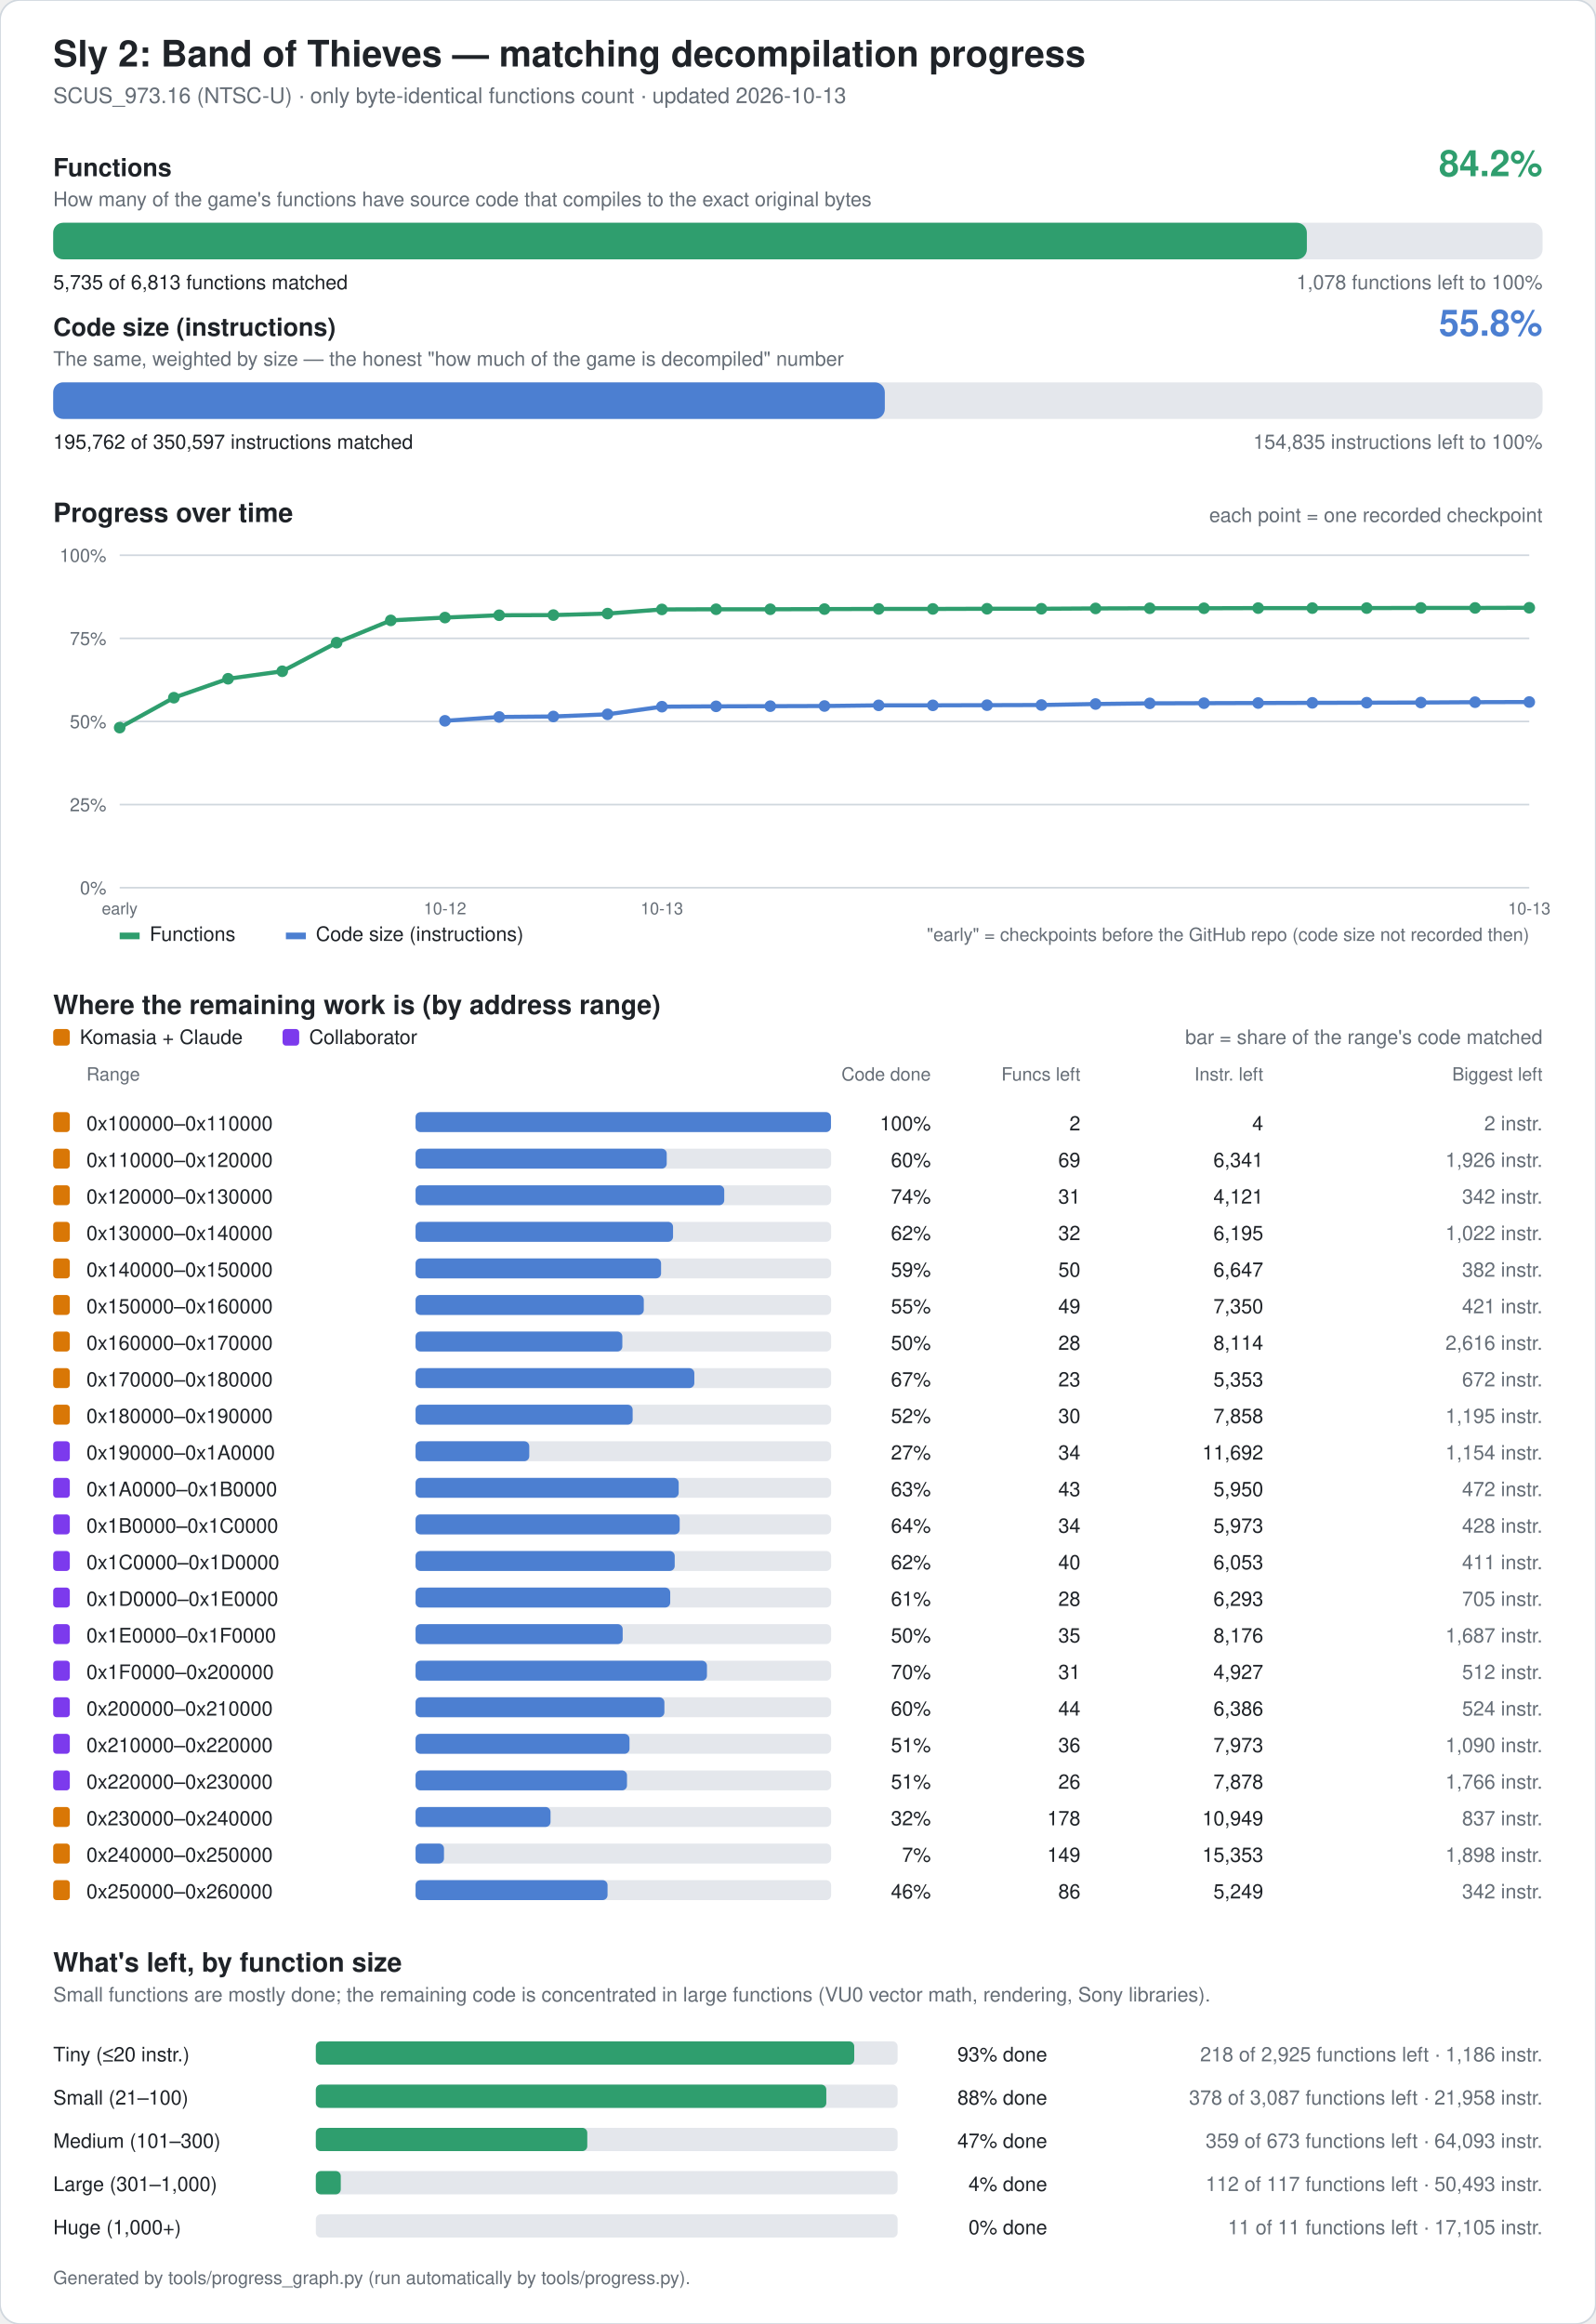
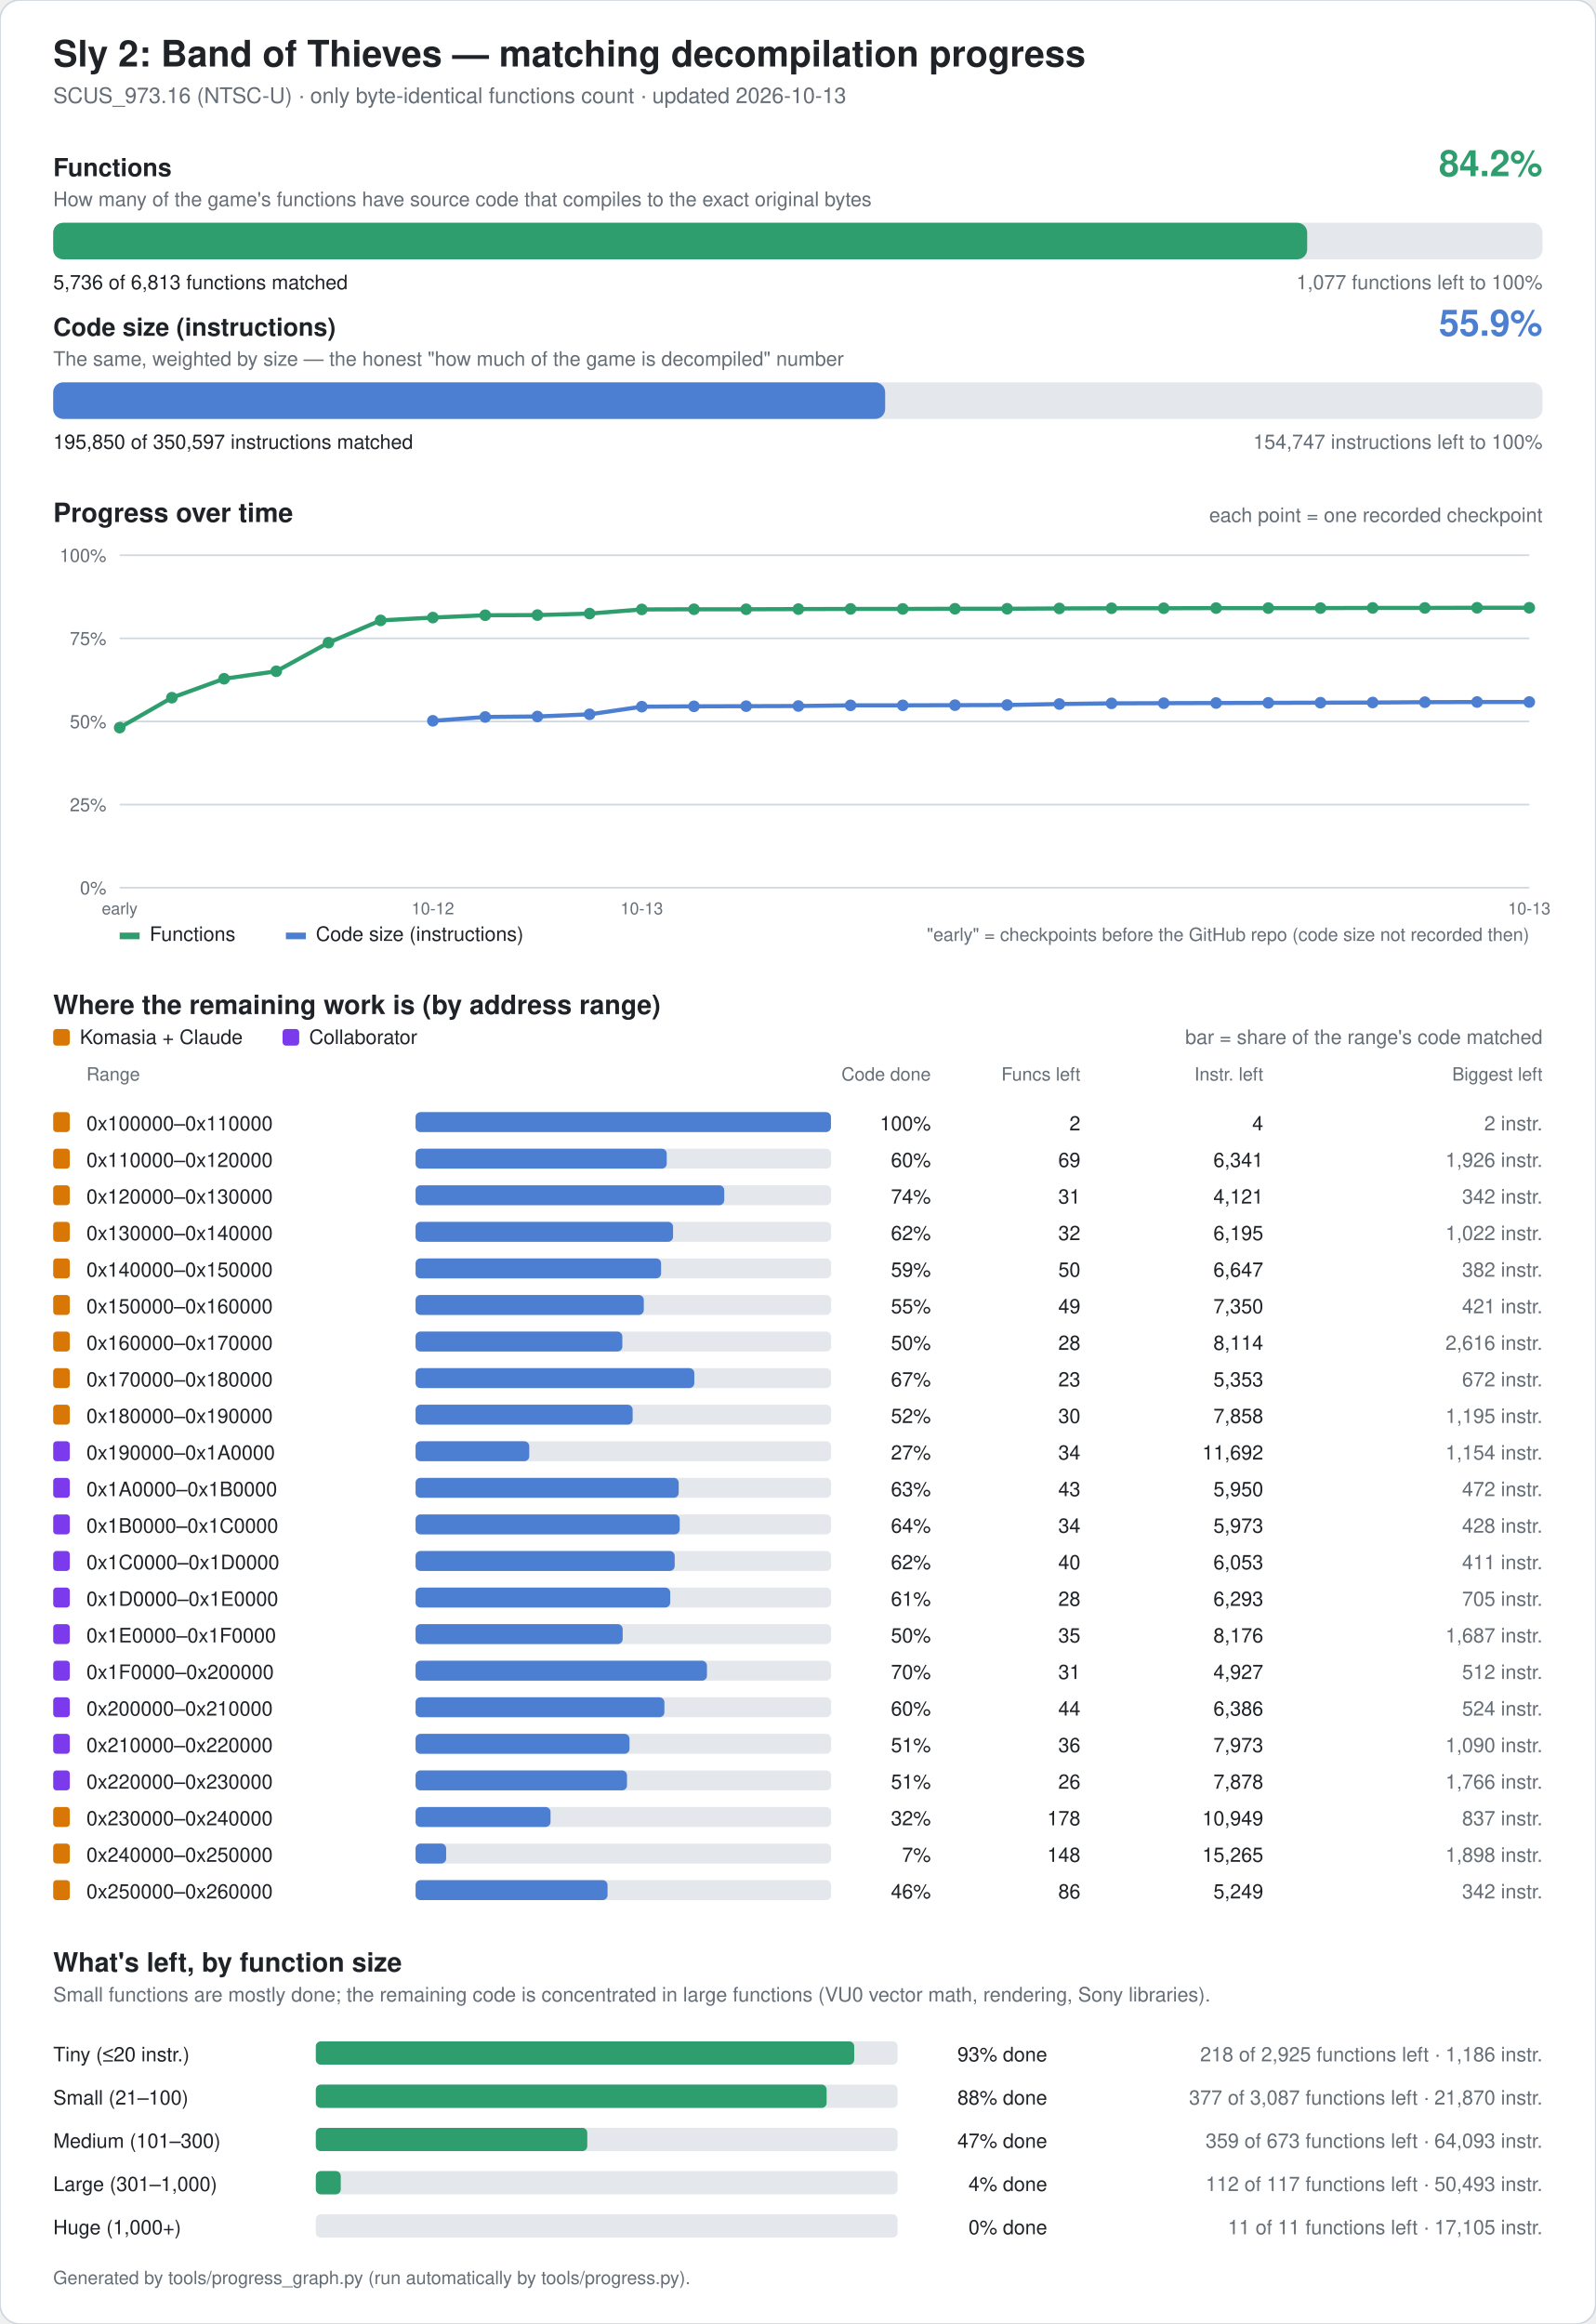
<svg xmlns="http://www.w3.org/2000/svg" width="960" height="1398" viewBox="0 0 960 1398" font-family="-apple-system,BlinkMacSystemFont,Segoe UI,Helvetica,Arial,sans-serif">
  <rect width="960" height="1398" rx="12" fill="#ffffff" stroke="#d0d7de" />
  <text x="32.0" y="40.0" font-size="22" fill="#1f2328" text-anchor="start" font-weight="bold">Sly 2: Band of Thieves — matching decompilation progress</text>
  <text x="32.0" y="62.0" font-size="13" fill="#656d76" text-anchor="start" font-weight="normal">SCUS_973.16 (NTSC-U) · only byte-identical functions count · updated 2026-10-13</text>
  <text x="32.0" y="106.0" font-size="15" fill="#1f2328" text-anchor="start" font-weight="bold">Functions</text>
  <text x="928.0" y="106.0" font-size="22" fill="#2f9e6e" text-anchor="end" font-weight="bold">84.2%</text>
  <text x="32.0" y="124.0" font-size="12" fill="#656d76" text-anchor="start" font-weight="normal">How many of the game's functions have source code that compiles to the exact original bytes</text>
  <rect x="32" y="134" width="896" height="22" rx="6" fill="#e4e7ec" />
-   <rect x="32" y="134" width="754.2" height="22" rx="6" fill="#2f9e6e" />
-   <text x="32.0" y="174.0" font-size="12" fill="#1f2328" text-anchor="start" font-weight="normal">5,735 of 6,813 functions matched</text>
-   <text x="928.0" y="174.0" font-size="12" fill="#656d76" text-anchor="end" font-weight="normal">1,078 functions left to 100%</text>
+   <rect x="32" y="134" width="754.4" height="22" rx="6" fill="#2f9e6e" />
+   <text x="32.0" y="174.0" font-size="12" fill="#1f2328" text-anchor="start" font-weight="normal">5,736 of 6,813 functions matched</text>
+   <text x="928.0" y="174.0" font-size="12" fill="#656d76" text-anchor="end" font-weight="normal">1,077 functions left to 100%</text>
  <text x="32.0" y="202.0" font-size="15" fill="#1f2328" text-anchor="start" font-weight="bold">Code size (instructions)</text>
-   <text x="928.0" y="202.0" font-size="22" fill="#4c7fd1" text-anchor="end" font-weight="bold">55.8%</text>
+   <text x="928.0" y="202.0" font-size="22" fill="#4c7fd1" text-anchor="end" font-weight="bold">55.9%</text>
  <text x="32.0" y="220.0" font-size="12" fill="#656d76" text-anchor="start" font-weight="normal">The same, weighted by size — the honest "how much of the game is decompiled" number</text>
  <rect x="32" y="230" width="896" height="22" rx="6" fill="#e4e7ec" />
-   <rect x="32" y="230" width="500.3" height="22" rx="6" fill="#4c7fd1" />
-   <text x="32.0" y="270.0" font-size="12" fill="#1f2328" text-anchor="start" font-weight="normal">195,762 of 350,597 instructions matched</text>
-   <text x="928.0" y="270.0" font-size="12" fill="#656d76" text-anchor="end" font-weight="normal">154,835 instructions left to 100%</text>
+   <rect x="32" y="230" width="500.5" height="22" rx="6" fill="#4c7fd1" />
+   <text x="32.0" y="270.0" font-size="12" fill="#1f2328" text-anchor="start" font-weight="normal">195,850 of 350,597 instructions matched</text>
+   <text x="928.0" y="270.0" font-size="12" fill="#656d76" text-anchor="end" font-weight="normal">154,747 instructions left to 100%</text>
  <text x="32.0" y="314.0" font-size="16" fill="#1f2328" text-anchor="start" font-weight="bold">Progress over time</text>
  <text x="928.0" y="314.0" font-size="12" fill="#656d76" text-anchor="end" font-weight="normal">each point = one recorded checkpoint</text>
  <line x1="72" y1="534.0" x2="920" y2="534.0" stroke="#d0d7de" stroke-width="1" />
  <text x="64.0" y="538.0" font-size="11" fill="#656d76" text-anchor="end" font-weight="normal">0%</text>
  <line x1="72" y1="484.0" x2="920" y2="484.0" stroke="#d0d7de" stroke-width="1" />
  <text x="64.0" y="488.0" font-size="11" fill="#656d76" text-anchor="end" font-weight="normal">25%</text>
  <line x1="72" y1="434.0" x2="920" y2="434.0" stroke="#d0d7de" stroke-width="1" />
  <text x="64.0" y="438.0" font-size="11" fill="#656d76" text-anchor="end" font-weight="normal">50%</text>
  <line x1="72" y1="384.0" x2="920" y2="384.0" stroke="#d0d7de" stroke-width="1" />
  <text x="64.0" y="388.0" font-size="11" fill="#656d76" text-anchor="end" font-weight="normal">75%</text>
  <line x1="72" y1="334.0" x2="920" y2="334.0" stroke="#d0d7de" stroke-width="1" />
  <text x="64.0" y="338.0" font-size="11" fill="#656d76" text-anchor="end" font-weight="normal">100%</text>
-   <polyline fill="none" stroke="#2f9e6e" stroke-width="2.5" stroke-linejoin="round" points="72.0,437.7 104.6,419.7 137.2,408.3 169.8,403.8 202.5,386.6 235.1,373.2 267.7,371.5 300.3,370.1 332.9,370.0 365.5,369.1 398.2,366.6 430.8,366.5 463.4,366.5 496.0,366.4 528.6,366.3 561.2,366.3 593.8,366.2 626.5,366.2 659.1,366.0 691.7,365.9 724.3,365.9 756.9,365.8 789.5,365.8 822.2,365.8 854.8,365.7 887.4,365.7 920.0,365.6" />
+   <polyline fill="none" stroke="#2f9e6e" stroke-width="2.5" stroke-linejoin="round" points="72.0,437.7 103.4,419.7 134.8,408.3 166.2,403.8 197.6,386.6 229.0,373.2 260.4,371.5 291.9,370.1 323.3,370.0 354.7,369.1 386.1,366.6 417.5,366.5 448.9,366.5 480.3,366.4 511.7,366.3 543.1,366.3 574.5,366.2 605.9,366.2 637.3,366.0 668.7,365.9 700.1,365.9 731.6,365.8 763.0,365.8 794.4,365.8 825.8,365.7 857.2,365.7 888.6,365.6 920.0,365.6" />
  <circle cx="72.0" cy="437.7" r="3.5" fill="#2f9e6e" />
-   <circle cx="104.6" cy="419.7" r="3.5" fill="#2f9e6e" />
-   <circle cx="137.2" cy="408.3" r="3.5" fill="#2f9e6e" />
-   <circle cx="169.8" cy="403.8" r="3.5" fill="#2f9e6e" />
-   <circle cx="202.5" cy="386.6" r="3.5" fill="#2f9e6e" />
-   <circle cx="235.1" cy="373.2" r="3.5" fill="#2f9e6e" />
-   <circle cx="267.7" cy="371.5" r="3.5" fill="#2f9e6e" />
-   <circle cx="300.3" cy="370.1" r="3.5" fill="#2f9e6e" />
-   <circle cx="332.9" cy="370.0" r="3.5" fill="#2f9e6e" />
-   <circle cx="365.5" cy="369.1" r="3.5" fill="#2f9e6e" />
-   <circle cx="398.2" cy="366.6" r="3.5" fill="#2f9e6e" />
-   <circle cx="430.8" cy="366.5" r="3.5" fill="#2f9e6e" />
-   <circle cx="463.4" cy="366.5" r="3.5" fill="#2f9e6e" />
-   <circle cx="496.0" cy="366.4" r="3.5" fill="#2f9e6e" />
-   <circle cx="528.6" cy="366.3" r="3.5" fill="#2f9e6e" />
-   <circle cx="561.2" cy="366.3" r="3.5" fill="#2f9e6e" />
-   <circle cx="593.8" cy="366.2" r="3.5" fill="#2f9e6e" />
-   <circle cx="626.5" cy="366.2" r="3.5" fill="#2f9e6e" />
-   <circle cx="659.1" cy="366.0" r="3.5" fill="#2f9e6e" />
-   <circle cx="691.7" cy="365.9" r="3.5" fill="#2f9e6e" />
-   <circle cx="724.3" cy="365.9" r="3.5" fill="#2f9e6e" />
-   <circle cx="756.9" cy="365.8" r="3.5" fill="#2f9e6e" />
-   <circle cx="789.5" cy="365.8" r="3.5" fill="#2f9e6e" />
-   <circle cx="822.2" cy="365.8" r="3.5" fill="#2f9e6e" />
-   <circle cx="854.8" cy="365.7" r="3.5" fill="#2f9e6e" />
-   <circle cx="887.4" cy="365.7" r="3.5" fill="#2f9e6e" />
+   <circle cx="103.4" cy="419.7" r="3.5" fill="#2f9e6e" />
+   <circle cx="134.8" cy="408.3" r="3.5" fill="#2f9e6e" />
+   <circle cx="166.2" cy="403.8" r="3.5" fill="#2f9e6e" />
+   <circle cx="197.6" cy="386.6" r="3.5" fill="#2f9e6e" />
+   <circle cx="229.0" cy="373.2" r="3.5" fill="#2f9e6e" />
+   <circle cx="260.4" cy="371.5" r="3.5" fill="#2f9e6e" />
+   <circle cx="291.9" cy="370.1" r="3.5" fill="#2f9e6e" />
+   <circle cx="323.3" cy="370.0" r="3.5" fill="#2f9e6e" />
+   <circle cx="354.7" cy="369.1" r="3.5" fill="#2f9e6e" />
+   <circle cx="386.1" cy="366.6" r="3.5" fill="#2f9e6e" />
+   <circle cx="417.5" cy="366.5" r="3.5" fill="#2f9e6e" />
+   <circle cx="448.9" cy="366.5" r="3.5" fill="#2f9e6e" />
+   <circle cx="480.3" cy="366.4" r="3.5" fill="#2f9e6e" />
+   <circle cx="511.7" cy="366.3" r="3.5" fill="#2f9e6e" />
+   <circle cx="543.1" cy="366.3" r="3.5" fill="#2f9e6e" />
+   <circle cx="574.5" cy="366.2" r="3.5" fill="#2f9e6e" />
+   <circle cx="605.9" cy="366.2" r="3.5" fill="#2f9e6e" />
+   <circle cx="637.3" cy="366.0" r="3.5" fill="#2f9e6e" />
+   <circle cx="668.7" cy="365.9" r="3.5" fill="#2f9e6e" />
+   <circle cx="700.1" cy="365.9" r="3.5" fill="#2f9e6e" />
+   <circle cx="731.6" cy="365.8" r="3.5" fill="#2f9e6e" />
+   <circle cx="763.0" cy="365.8" r="3.5" fill="#2f9e6e" />
+   <circle cx="794.4" cy="365.8" r="3.5" fill="#2f9e6e" />
+   <circle cx="825.8" cy="365.7" r="3.5" fill="#2f9e6e" />
+   <circle cx="857.2" cy="365.7" r="3.5" fill="#2f9e6e" />
+   <circle cx="888.6" cy="365.6" r="3.5" fill="#2f9e6e" />
  <circle cx="920.0" cy="365.6" r="3.5" fill="#2f9e6e" />
-   <polyline fill="none" stroke="#4c7fd1" stroke-width="2.5" stroke-linejoin="round" points="267.7,433.6 300.3,431.3 332.9,431.0 365.5,429.7 398.2,425.1 430.8,424.9 463.4,424.8 496.0,424.7 528.6,424.3 561.2,424.3 593.8,424.2 626.5,424.1 659.1,423.5 691.7,423.1 724.3,423.0 756.9,422.9 789.5,422.8 822.2,422.7 854.8,422.6 887.4,422.4 920.0,422.3" />
-   <circle cx="267.7" cy="433.6" r="3.5" fill="#4c7fd1" />
-   <circle cx="300.3" cy="431.3" r="3.5" fill="#4c7fd1" />
-   <circle cx="332.9" cy="431.0" r="3.5" fill="#4c7fd1" />
-   <circle cx="365.5" cy="429.7" r="3.5" fill="#4c7fd1" />
-   <circle cx="398.2" cy="425.1" r="3.5" fill="#4c7fd1" />
-   <circle cx="430.8" cy="424.9" r="3.5" fill="#4c7fd1" />
-   <circle cx="463.4" cy="424.8" r="3.5" fill="#4c7fd1" />
-   <circle cx="496.0" cy="424.7" r="3.5" fill="#4c7fd1" />
-   <circle cx="528.6" cy="424.3" r="3.5" fill="#4c7fd1" />
-   <circle cx="561.2" cy="424.3" r="3.5" fill="#4c7fd1" />
-   <circle cx="593.8" cy="424.2" r="3.5" fill="#4c7fd1" />
-   <circle cx="626.5" cy="424.1" r="3.5" fill="#4c7fd1" />
-   <circle cx="659.1" cy="423.5" r="3.5" fill="#4c7fd1" />
-   <circle cx="691.7" cy="423.1" r="3.5" fill="#4c7fd1" />
-   <circle cx="724.3" cy="423.0" r="3.5" fill="#4c7fd1" />
-   <circle cx="756.9" cy="422.9" r="3.5" fill="#4c7fd1" />
-   <circle cx="789.5" cy="422.8" r="3.5" fill="#4c7fd1" />
-   <circle cx="822.2" cy="422.7" r="3.5" fill="#4c7fd1" />
-   <circle cx="854.8" cy="422.6" r="3.5" fill="#4c7fd1" />
-   <circle cx="887.4" cy="422.4" r="3.5" fill="#4c7fd1" />
+   <polyline fill="none" stroke="#4c7fd1" stroke-width="2.5" stroke-linejoin="round" points="260.4,433.6 291.9,431.3 323.3,431.0 354.7,429.7 386.1,425.1 417.5,424.9 448.9,424.8 480.3,424.7 511.7,424.3 543.1,424.3 574.5,424.2 605.9,424.1 637.3,423.5 668.7,423.1 700.1,423.0 731.6,422.9 763.0,422.8 794.4,422.7 825.8,422.6 857.2,422.4 888.6,422.3 920.0,422.3" />
+   <circle cx="260.4" cy="433.6" r="3.5" fill="#4c7fd1" />
+   <circle cx="291.9" cy="431.3" r="3.5" fill="#4c7fd1" />
+   <circle cx="323.3" cy="431.0" r="3.5" fill="#4c7fd1" />
+   <circle cx="354.7" cy="429.7" r="3.5" fill="#4c7fd1" />
+   <circle cx="386.1" cy="425.1" r="3.5" fill="#4c7fd1" />
+   <circle cx="417.5" cy="424.9" r="3.5" fill="#4c7fd1" />
+   <circle cx="448.9" cy="424.8" r="3.5" fill="#4c7fd1" />
+   <circle cx="480.3" cy="424.7" r="3.5" fill="#4c7fd1" />
+   <circle cx="511.7" cy="424.3" r="3.5" fill="#4c7fd1" />
+   <circle cx="543.1" cy="424.3" r="3.5" fill="#4c7fd1" />
+   <circle cx="574.5" cy="424.2" r="3.5" fill="#4c7fd1" />
+   <circle cx="605.9" cy="424.1" r="3.5" fill="#4c7fd1" />
+   <circle cx="637.3" cy="423.5" r="3.5" fill="#4c7fd1" />
+   <circle cx="668.7" cy="423.1" r="3.5" fill="#4c7fd1" />
+   <circle cx="700.1" cy="423.0" r="3.5" fill="#4c7fd1" />
+   <circle cx="731.6" cy="422.9" r="3.5" fill="#4c7fd1" />
+   <circle cx="763.0" cy="422.8" r="3.5" fill="#4c7fd1" />
+   <circle cx="794.4" cy="422.7" r="3.5" fill="#4c7fd1" />
+   <circle cx="825.8" cy="422.6" r="3.5" fill="#4c7fd1" />
+   <circle cx="857.2" cy="422.4" r="3.5" fill="#4c7fd1" />
+   <circle cx="888.6" cy="422.3" r="3.5" fill="#4c7fd1" />
  <circle cx="920.0" cy="422.3" r="3.5" fill="#4c7fd1" />
  <text x="72.0" y="550.0" font-size="10" fill="#656d76" text-anchor="middle" font-weight="normal">early</text>
-   <text x="267.7" y="550.0" font-size="10" fill="#656d76" text-anchor="middle" font-weight="normal">10-12</text>
-   <text x="398.2" y="550.0" font-size="10" fill="#656d76" text-anchor="middle" font-weight="normal">10-13</text>
+   <text x="260.4" y="550.0" font-size="10" fill="#656d76" text-anchor="middle" font-weight="normal">10-12</text>
+   <text x="386.1" y="550.0" font-size="10" fill="#656d76" text-anchor="middle" font-weight="normal">10-13</text>
  <text x="920.0" y="550.0" font-size="10" fill="#656d76" text-anchor="middle" font-weight="normal">10-13</text>
  <rect x="72" y="561" width="12" height="4" fill="#2f9e6e" />
  <text x="90.0" y="566.0" font-size="12" fill="#1f2328" text-anchor="start" font-weight="normal">Functions</text>
  <rect x="172" y="561" width="12" height="4" fill="#4c7fd1" />
  <text x="190.0" y="566.0" font-size="12" fill="#1f2328" text-anchor="start" font-weight="normal">Code size (instructions)</text>
  <text x="920.0" y="566.0" font-size="11" fill="#656d76" text-anchor="end" font-weight="normal">"early" = checkpoints before the GitHub repo (code size not recorded then)</text>
  <text x="32.0" y="610.0" font-size="16" fill="#1f2328" text-anchor="start" font-weight="bold">Where the remaining work is (by address range)</text>
  <rect x="32" y="619" width="10" height="10" rx="2" fill="#d97706" />
  <text x="48.0" y="628.0" font-size="12" fill="#1f2328" text-anchor="start" font-weight="normal">Komasia + Claude</text>
  <rect x="170" y="619" width="10" height="10" rx="2" fill="#7c3aed" />
  <text x="186.0" y="628.0" font-size="12" fill="#1f2328" text-anchor="start" font-weight="normal">Collaborator</text>
  <text x="928.0" y="628.0" font-size="12" fill="#656d76" text-anchor="end" font-weight="normal">bar = share of the range's code matched</text>
  <text x="52.0" y="650.0" font-size="11" fill="#656d76" text-anchor="start" font-weight="normal">Range</text>
  <text x="560.0" y="650.0" font-size="11" fill="#656d76" text-anchor="end" font-weight="normal">Code done</text>
  <text x="650.0" y="650.0" font-size="11" fill="#656d76" text-anchor="end" font-weight="normal">Funcs left</text>
  <text x="760.0" y="650.0" font-size="11" fill="#656d76" text-anchor="end" font-weight="normal">Instr. left</text>
  <text x="928.0" y="650.0" font-size="11" fill="#656d76" text-anchor="end" font-weight="normal">Biggest left</text>
  <rect x="32" y="669" width="10" height="12" rx="2" fill="#d97706" />
  <text x="52.0" y="680.0" font-size="12" fill="#1f2328" text-anchor="start" font-weight="normal">0x100000–0x110000</text>
  <rect x="250" y="669" width="250" height="12" rx="3" fill="#e4e7ec" />
  <rect x="250" y="669" width="249.9" height="12" rx="3" fill="#4c7fd1" />
  <text x="560.0" y="680.0" font-size="12" fill="#1f2328" text-anchor="end" font-weight="normal">100%</text>
  <text x="650.0" y="680.0" font-size="12" fill="#1f2328" text-anchor="end" font-weight="normal">2</text>
  <text x="760.0" y="680.0" font-size="12" fill="#1f2328" text-anchor="end" font-weight="normal">4</text>
  <text x="928.0" y="680.0" font-size="12" fill="#656d76" text-anchor="end" font-weight="normal">2 instr.</text>
  <rect x="32" y="691" width="10" height="12" rx="2" fill="#d97706" />
  <text x="52.0" y="702.0" font-size="12" fill="#1f2328" text-anchor="start" font-weight="normal">0x110000–0x120000</text>
  <rect x="250" y="691" width="250" height="12" rx="3" fill="#e4e7ec" />
  <rect x="250" y="691" width="151.1" height="12" rx="3" fill="#4c7fd1" />
  <text x="560.0" y="702.0" font-size="12" fill="#1f2328" text-anchor="end" font-weight="normal">60%</text>
  <text x="650.0" y="702.0" font-size="12" fill="#1f2328" text-anchor="end" font-weight="normal">69</text>
  <text x="760.0" y="702.0" font-size="12" fill="#1f2328" text-anchor="end" font-weight="normal">6,341</text>
  <text x="928.0" y="702.0" font-size="12" fill="#656d76" text-anchor="end" font-weight="normal">1,926 instr.</text>
  <rect x="32" y="713" width="10" height="12" rx="2" fill="#d97706" />
  <text x="52.0" y="724.0" font-size="12" fill="#1f2328" text-anchor="start" font-weight="normal">0x120000–0x130000</text>
  <rect x="250" y="713" width="250" height="12" rx="3" fill="#e4e7ec" />
  <rect x="250" y="713" width="185.7" height="12" rx="3" fill="#4c7fd1" />
  <text x="560.0" y="724.0" font-size="12" fill="#1f2328" text-anchor="end" font-weight="normal">74%</text>
  <text x="650.0" y="724.0" font-size="12" fill="#1f2328" text-anchor="end" font-weight="normal">31</text>
  <text x="760.0" y="724.0" font-size="12" fill="#1f2328" text-anchor="end" font-weight="normal">4,121</text>
  <text x="928.0" y="724.0" font-size="12" fill="#656d76" text-anchor="end" font-weight="normal">342 instr.</text>
  <rect x="32" y="735" width="10" height="12" rx="2" fill="#d97706" />
  <text x="52.0" y="746.0" font-size="12" fill="#1f2328" text-anchor="start" font-weight="normal">0x130000–0x140000</text>
  <rect x="250" y="735" width="250" height="12" rx="3" fill="#e4e7ec" />
  <rect x="250" y="735" width="154.9" height="12" rx="3" fill="#4c7fd1" />
  <text x="560.0" y="746.0" font-size="12" fill="#1f2328" text-anchor="end" font-weight="normal">62%</text>
  <text x="650.0" y="746.0" font-size="12" fill="#1f2328" text-anchor="end" font-weight="normal">32</text>
  <text x="760.0" y="746.0" font-size="12" fill="#1f2328" text-anchor="end" font-weight="normal">6,195</text>
  <text x="928.0" y="746.0" font-size="12" fill="#656d76" text-anchor="end" font-weight="normal">1,022 instr.</text>
  <rect x="32" y="757" width="10" height="12" rx="2" fill="#d97706" />
  <text x="52.0" y="768.0" font-size="12" fill="#1f2328" text-anchor="start" font-weight="normal">0x140000–0x150000</text>
  <rect x="250" y="757" width="250" height="12" rx="3" fill="#e4e7ec" />
  <rect x="250" y="757" width="147.7" height="12" rx="3" fill="#4c7fd1" />
  <text x="560.0" y="768.0" font-size="12" fill="#1f2328" text-anchor="end" font-weight="normal">59%</text>
  <text x="650.0" y="768.0" font-size="12" fill="#1f2328" text-anchor="end" font-weight="normal">50</text>
  <text x="760.0" y="768.0" font-size="12" fill="#1f2328" text-anchor="end" font-weight="normal">6,647</text>
  <text x="928.0" y="768.0" font-size="12" fill="#656d76" text-anchor="end" font-weight="normal">382 instr.</text>
  <rect x="32" y="779" width="10" height="12" rx="2" fill="#d97706" />
  <text x="52.0" y="790.0" font-size="12" fill="#1f2328" text-anchor="start" font-weight="normal">0x150000–0x160000</text>
  <rect x="250" y="779" width="250" height="12" rx="3" fill="#e4e7ec" />
  <rect x="250" y="779" width="137.3" height="12" rx="3" fill="#4c7fd1" />
  <text x="560.0" y="790.0" font-size="12" fill="#1f2328" text-anchor="end" font-weight="normal">55%</text>
  <text x="650.0" y="790.0" font-size="12" fill="#1f2328" text-anchor="end" font-weight="normal">49</text>
  <text x="760.0" y="790.0" font-size="12" fill="#1f2328" text-anchor="end" font-weight="normal">7,350</text>
  <text x="928.0" y="790.0" font-size="12" fill="#656d76" text-anchor="end" font-weight="normal">421 instr.</text>
  <rect x="32" y="801" width="10" height="12" rx="2" fill="#d97706" />
  <text x="52.0" y="812.0" font-size="12" fill="#1f2328" text-anchor="start" font-weight="normal">0x160000–0x170000</text>
  <rect x="250" y="801" width="250" height="12" rx="3" fill="#e4e7ec" />
  <rect x="250" y="801" width="124.4" height="12" rx="3" fill="#4c7fd1" />
  <text x="560.0" y="812.0" font-size="12" fill="#1f2328" text-anchor="end" font-weight="normal">50%</text>
  <text x="650.0" y="812.0" font-size="12" fill="#1f2328" text-anchor="end" font-weight="normal">28</text>
  <text x="760.0" y="812.0" font-size="12" fill="#1f2328" text-anchor="end" font-weight="normal">8,114</text>
  <text x="928.0" y="812.0" font-size="12" fill="#656d76" text-anchor="end" font-weight="normal">2,616 instr.</text>
  <rect x="32" y="823" width="10" height="12" rx="2" fill="#d97706" />
  <text x="52.0" y="834.0" font-size="12" fill="#1f2328" text-anchor="start" font-weight="normal">0x170000–0x180000</text>
  <rect x="250" y="823" width="250" height="12" rx="3" fill="#e4e7ec" />
  <rect x="250" y="823" width="167.7" height="12" rx="3" fill="#4c7fd1" />
  <text x="560.0" y="834.0" font-size="12" fill="#1f2328" text-anchor="end" font-weight="normal">67%</text>
  <text x="650.0" y="834.0" font-size="12" fill="#1f2328" text-anchor="end" font-weight="normal">23</text>
  <text x="760.0" y="834.0" font-size="12" fill="#1f2328" text-anchor="end" font-weight="normal">5,353</text>
  <text x="928.0" y="834.0" font-size="12" fill="#656d76" text-anchor="end" font-weight="normal">672 instr.</text>
  <rect x="32" y="845" width="10" height="12" rx="2" fill="#d97706" />
  <text x="52.0" y="856.0" font-size="12" fill="#1f2328" text-anchor="start" font-weight="normal">0x180000–0x190000</text>
  <rect x="250" y="845" width="250" height="12" rx="3" fill="#e4e7ec" />
  <rect x="250" y="845" width="130.6" height="12" rx="3" fill="#4c7fd1" />
  <text x="560.0" y="856.0" font-size="12" fill="#1f2328" text-anchor="end" font-weight="normal">52%</text>
  <text x="650.0" y="856.0" font-size="12" fill="#1f2328" text-anchor="end" font-weight="normal">30</text>
  <text x="760.0" y="856.0" font-size="12" fill="#1f2328" text-anchor="end" font-weight="normal">7,858</text>
  <text x="928.0" y="856.0" font-size="12" fill="#656d76" text-anchor="end" font-weight="normal">1,195 instr.</text>
  <rect x="32" y="867" width="10" height="12" rx="2" fill="#7c3aed" />
  <text x="52.0" y="878.0" font-size="12" fill="#1f2328" text-anchor="start" font-weight="normal">0x190000–0x1A0000</text>
  <rect x="250" y="867" width="250" height="12" rx="3" fill="#e4e7ec" />
  <rect x="250" y="867" width="68.4" height="12" rx="3" fill="#4c7fd1" />
  <text x="560.0" y="878.0" font-size="12" fill="#1f2328" text-anchor="end" font-weight="normal">27%</text>
  <text x="650.0" y="878.0" font-size="12" fill="#1f2328" text-anchor="end" font-weight="normal">34</text>
  <text x="760.0" y="878.0" font-size="12" fill="#1f2328" text-anchor="end" font-weight="normal">11,692</text>
  <text x="928.0" y="878.0" font-size="12" fill="#656d76" text-anchor="end" font-weight="normal">1,154 instr.</text>
  <rect x="32" y="889" width="10" height="12" rx="2" fill="#7c3aed" />
  <text x="52.0" y="900.0" font-size="12" fill="#1f2328" text-anchor="start" font-weight="normal">0x1A0000–0x1B0000</text>
  <rect x="250" y="889" width="250" height="12" rx="3" fill="#e4e7ec" />
  <rect x="250" y="889" width="158.3" height="12" rx="3" fill="#4c7fd1" />
  <text x="560.0" y="900.0" font-size="12" fill="#1f2328" text-anchor="end" font-weight="normal">63%</text>
  <text x="650.0" y="900.0" font-size="12" fill="#1f2328" text-anchor="end" font-weight="normal">43</text>
  <text x="760.0" y="900.0" font-size="12" fill="#1f2328" text-anchor="end" font-weight="normal">5,950</text>
  <text x="928.0" y="900.0" font-size="12" fill="#656d76" text-anchor="end" font-weight="normal">472 instr.</text>
  <rect x="32" y="911" width="10" height="12" rx="2" fill="#7c3aed" />
  <text x="52.0" y="922.0" font-size="12" fill="#1f2328" text-anchor="start" font-weight="normal">0x1B0000–0x1C0000</text>
  <rect x="250" y="911" width="250" height="12" rx="3" fill="#e4e7ec" />
  <rect x="250" y="911" width="158.9" height="12" rx="3" fill="#4c7fd1" />
  <text x="560.0" y="922.0" font-size="12" fill="#1f2328" text-anchor="end" font-weight="normal">64%</text>
  <text x="650.0" y="922.0" font-size="12" fill="#1f2328" text-anchor="end" font-weight="normal">34</text>
  <text x="760.0" y="922.0" font-size="12" fill="#1f2328" text-anchor="end" font-weight="normal">5,973</text>
  <text x="928.0" y="922.0" font-size="12" fill="#656d76" text-anchor="end" font-weight="normal">428 instr.</text>
  <rect x="32" y="933" width="10" height="12" rx="2" fill="#7c3aed" />
  <text x="52.0" y="944.0" font-size="12" fill="#1f2328" text-anchor="start" font-weight="normal">0x1C0000–0x1D0000</text>
  <rect x="250" y="933" width="250" height="12" rx="3" fill="#e4e7ec" />
  <rect x="250" y="933" width="155.9" height="12" rx="3" fill="#4c7fd1" />
  <text x="560.0" y="944.0" font-size="12" fill="#1f2328" text-anchor="end" font-weight="normal">62%</text>
  <text x="650.0" y="944.0" font-size="12" fill="#1f2328" text-anchor="end" font-weight="normal">40</text>
  <text x="760.0" y="944.0" font-size="12" fill="#1f2328" text-anchor="end" font-weight="normal">6,053</text>
  <text x="928.0" y="944.0" font-size="12" fill="#656d76" text-anchor="end" font-weight="normal">411 instr.</text>
  <rect x="32" y="955" width="10" height="12" rx="2" fill="#7c3aed" />
  <text x="52.0" y="966.0" font-size="12" fill="#1f2328" text-anchor="start" font-weight="normal">0x1D0000–0x1E0000</text>
  <rect x="250" y="955" width="250" height="12" rx="3" fill="#e4e7ec" />
  <rect x="250" y="955" width="153.2" height="12" rx="3" fill="#4c7fd1" />
  <text x="560.0" y="966.0" font-size="12" fill="#1f2328" text-anchor="end" font-weight="normal">61%</text>
  <text x="650.0" y="966.0" font-size="12" fill="#1f2328" text-anchor="end" font-weight="normal">28</text>
  <text x="760.0" y="966.0" font-size="12" fill="#1f2328" text-anchor="end" font-weight="normal">6,293</text>
  <text x="928.0" y="966.0" font-size="12" fill="#656d76" text-anchor="end" font-weight="normal">705 instr.</text>
  <rect x="32" y="977" width="10" height="12" rx="2" fill="#7c3aed" />
  <text x="52.0" y="988.0" font-size="12" fill="#1f2328" text-anchor="start" font-weight="normal">0x1E0000–0x1F0000</text>
  <rect x="250" y="977" width="250" height="12" rx="3" fill="#e4e7ec" />
  <rect x="250" y="977" width="124.6" height="12" rx="3" fill="#4c7fd1" />
  <text x="560.0" y="988.0" font-size="12" fill="#1f2328" text-anchor="end" font-weight="normal">50%</text>
  <text x="650.0" y="988.0" font-size="12" fill="#1f2328" text-anchor="end" font-weight="normal">35</text>
  <text x="760.0" y="988.0" font-size="12" fill="#1f2328" text-anchor="end" font-weight="normal">8,176</text>
  <text x="928.0" y="988.0" font-size="12" fill="#656d76" text-anchor="end" font-weight="normal">1,687 instr.</text>
  <rect x="32" y="999" width="10" height="12" rx="2" fill="#7c3aed" />
  <text x="52.0" y="1010.0" font-size="12" fill="#1f2328" text-anchor="start" font-weight="normal">0x1F0000–0x200000</text>
  <rect x="250" y="999" width="250" height="12" rx="3" fill="#e4e7ec" />
  <rect x="250" y="999" width="175.3" height="12" rx="3" fill="#4c7fd1" />
  <text x="560.0" y="1010.0" font-size="12" fill="#1f2328" text-anchor="end" font-weight="normal">70%</text>
  <text x="650.0" y="1010.0" font-size="12" fill="#1f2328" text-anchor="end" font-weight="normal">31</text>
  <text x="760.0" y="1010.0" font-size="12" fill="#1f2328" text-anchor="end" font-weight="normal">4,927</text>
  <text x="928.0" y="1010.0" font-size="12" fill="#656d76" text-anchor="end" font-weight="normal">512 instr.</text>
  <rect x="32" y="1021" width="10" height="12" rx="2" fill="#7c3aed" />
  <text x="52.0" y="1032.0" font-size="12" fill="#1f2328" text-anchor="start" font-weight="normal">0x200000–0x210000</text>
  <rect x="250" y="1021" width="250" height="12" rx="3" fill="#e4e7ec" />
  <rect x="250" y="1021" width="149.7" height="12" rx="3" fill="#4c7fd1" />
  <text x="560.0" y="1032.0" font-size="12" fill="#1f2328" text-anchor="end" font-weight="normal">60%</text>
  <text x="650.0" y="1032.0" font-size="12" fill="#1f2328" text-anchor="end" font-weight="normal">44</text>
  <text x="760.0" y="1032.0" font-size="12" fill="#1f2328" text-anchor="end" font-weight="normal">6,386</text>
  <text x="928.0" y="1032.0" font-size="12" fill="#656d76" text-anchor="end" font-weight="normal">524 instr.</text>
  <rect x="32" y="1043" width="10" height="12" rx="2" fill="#7c3aed" />
  <text x="52.0" y="1054.0" font-size="12" fill="#1f2328" text-anchor="start" font-weight="normal">0x210000–0x220000</text>
  <rect x="250" y="1043" width="250" height="12" rx="3" fill="#e4e7ec" />
  <rect x="250" y="1043" width="128.7" height="12" rx="3" fill="#4c7fd1" />
  <text x="560.0" y="1054.0" font-size="12" fill="#1f2328" text-anchor="end" font-weight="normal">51%</text>
  <text x="650.0" y="1054.0" font-size="12" fill="#1f2328" text-anchor="end" font-weight="normal">36</text>
  <text x="760.0" y="1054.0" font-size="12" fill="#1f2328" text-anchor="end" font-weight="normal">7,973</text>
  <text x="928.0" y="1054.0" font-size="12" fill="#656d76" text-anchor="end" font-weight="normal">1,090 instr.</text>
  <rect x="32" y="1065" width="10" height="12" rx="2" fill="#7c3aed" />
  <text x="52.0" y="1076.0" font-size="12" fill="#1f2328" text-anchor="start" font-weight="normal">0x220000–0x230000</text>
  <rect x="250" y="1065" width="250" height="12" rx="3" fill="#e4e7ec" />
  <rect x="250" y="1065" width="127.2" height="12" rx="3" fill="#4c7fd1" />
  <text x="560.0" y="1076.0" font-size="12" fill="#1f2328" text-anchor="end" font-weight="normal">51%</text>
  <text x="650.0" y="1076.0" font-size="12" fill="#1f2328" text-anchor="end" font-weight="normal">26</text>
  <text x="760.0" y="1076.0" font-size="12" fill="#1f2328" text-anchor="end" font-weight="normal">7,878</text>
  <text x="928.0" y="1076.0" font-size="12" fill="#656d76" text-anchor="end" font-weight="normal">1,766 instr.</text>
  <rect x="32" y="1087" width="10" height="12" rx="2" fill="#d97706" />
  <text x="52.0" y="1098.0" font-size="12" fill="#1f2328" text-anchor="start" font-weight="normal">0x230000–0x240000</text>
  <rect x="250" y="1087" width="250" height="12" rx="3" fill="#e4e7ec" />
  <rect x="250" y="1087" width="81.2" height="12" rx="3" fill="#4c7fd1" />
  <text x="560.0" y="1098.0" font-size="12" fill="#1f2328" text-anchor="end" font-weight="normal">32%</text>
  <text x="650.0" y="1098.0" font-size="12" fill="#1f2328" text-anchor="end" font-weight="normal">178</text>
  <text x="760.0" y="1098.0" font-size="12" fill="#1f2328" text-anchor="end" font-weight="normal">10,949</text>
  <text x="928.0" y="1098.0" font-size="12" fill="#656d76" text-anchor="end" font-weight="normal">837 instr.</text>
  <rect x="32" y="1109" width="10" height="12" rx="2" fill="#d97706" />
  <text x="52.0" y="1120.0" font-size="12" fill="#1f2328" text-anchor="start" font-weight="normal">0x240000–0x250000</text>
  <rect x="250" y="1109" width="250" height="12" rx="3" fill="#e4e7ec" />
-   <rect x="250" y="1109" width="17.1" height="12" rx="3" fill="#4c7fd1" />
+   <rect x="250" y="1109" width="18.4" height="12" rx="3" fill="#4c7fd1" />
  <text x="560.0" y="1120.0" font-size="12" fill="#1f2328" text-anchor="end" font-weight="normal">7%</text>
-   <text x="650.0" y="1120.0" font-size="12" fill="#1f2328" text-anchor="end" font-weight="normal">149</text>
-   <text x="760.0" y="1120.0" font-size="12" fill="#1f2328" text-anchor="end" font-weight="normal">15,353</text>
+   <text x="650.0" y="1120.0" font-size="12" fill="#1f2328" text-anchor="end" font-weight="normal">148</text>
+   <text x="760.0" y="1120.0" font-size="12" fill="#1f2328" text-anchor="end" font-weight="normal">15,265</text>
  <text x="928.0" y="1120.0" font-size="12" fill="#656d76" text-anchor="end" font-weight="normal">1,898 instr.</text>
  <rect x="32" y="1131" width="10" height="12" rx="2" fill="#d97706" />
  <text x="52.0" y="1142.0" font-size="12" fill="#1f2328" text-anchor="start" font-weight="normal">0x250000–0x260000</text>
  <rect x="250" y="1131" width="250" height="12" rx="3" fill="#e4e7ec" />
  <rect x="250" y="1131" width="115.5" height="12" rx="3" fill="#4c7fd1" />
  <text x="560.0" y="1142.0" font-size="12" fill="#1f2328" text-anchor="end" font-weight="normal">46%</text>
  <text x="650.0" y="1142.0" font-size="12" fill="#1f2328" text-anchor="end" font-weight="normal">86</text>
  <text x="760.0" y="1142.0" font-size="12" fill="#1f2328" text-anchor="end" font-weight="normal">5,249</text>
  <text x="928.0" y="1142.0" font-size="12" fill="#656d76" text-anchor="end" font-weight="normal">342 instr.</text>
  <text x="32.0" y="1186.0" font-size="16" fill="#1f2328" text-anchor="start" font-weight="bold">What's left, by function size</text>
  <text x="32.0" y="1204.0" font-size="12" fill="#656d76" text-anchor="start" font-weight="normal">Small functions are mostly done; the remaining code is concentrated in large functions (VU0 vector math, rendering, Sony libraries).</text>
  <text x="32.0" y="1240.0" font-size="12" fill="#1f2328" text-anchor="start" font-weight="normal">Tiny (≤20 instr.)</text>
  <rect x="190" y="1228" width="350" height="14" rx="3" fill="#e4e7ec" />
  <rect x="190" y="1228" width="323.9" height="14" rx="3" fill="#2f9e6e" />
  <text x="630.0" y="1240.0" font-size="12" fill="#1f2328" text-anchor="end" font-weight="normal">93% done</text>
  <text x="928.0" y="1240.0" font-size="12" fill="#656d76" text-anchor="end" font-weight="normal">218 of 2,925 functions left · 1,186 instr.</text>
  <text x="32.0" y="1266.0" font-size="12" fill="#1f2328" text-anchor="start" font-weight="normal">Small (21–100)</text>
  <rect x="190" y="1254" width="350" height="14" rx="3" fill="#e4e7ec" />
-   <rect x="190" y="1254" width="307.1" height="14" rx="3" fill="#2f9e6e" />
+   <rect x="190" y="1254" width="307.3" height="14" rx="3" fill="#2f9e6e" />
  <text x="630.0" y="1266.0" font-size="12" fill="#1f2328" text-anchor="end" font-weight="normal">88% done</text>
-   <text x="928.0" y="1266.0" font-size="12" fill="#656d76" text-anchor="end" font-weight="normal">378 of 3,087 functions left · 21,958 instr.</text>
+   <text x="928.0" y="1266.0" font-size="12" fill="#656d76" text-anchor="end" font-weight="normal">377 of 3,087 functions left · 21,870 instr.</text>
  <text x="32.0" y="1292.0" font-size="12" fill="#1f2328" text-anchor="start" font-weight="normal">Medium (101–300)</text>
  <rect x="190" y="1280" width="350" height="14" rx="3" fill="#e4e7ec" />
  <rect x="190" y="1280" width="163.3" height="14" rx="3" fill="#2f9e6e" />
  <text x="630.0" y="1292.0" font-size="12" fill="#1f2328" text-anchor="end" font-weight="normal">47% done</text>
  <text x="928.0" y="1292.0" font-size="12" fill="#656d76" text-anchor="end" font-weight="normal">359 of 673 functions left · 64,093 instr.</text>
  <text x="32.0" y="1318.0" font-size="12" fill="#1f2328" text-anchor="start" font-weight="normal">Large (301–1,000)</text>
  <rect x="190" y="1306" width="350" height="14" rx="3" fill="#e4e7ec" />
  <rect x="190" y="1306" width="15.0" height="14" rx="3" fill="#2f9e6e" />
  <text x="630.0" y="1318.0" font-size="12" fill="#1f2328" text-anchor="end" font-weight="normal">4% done</text>
  <text x="928.0" y="1318.0" font-size="12" fill="#656d76" text-anchor="end" font-weight="normal">112 of 117 functions left · 50,493 instr.</text>
  <text x="32.0" y="1344.0" font-size="12" fill="#1f2328" text-anchor="start" font-weight="normal">Huge (1,000+)</text>
  <rect x="190" y="1332" width="350" height="14" rx="3" fill="#e4e7ec" />
  <rect x="190" y="1332" width="0.0" height="14" rx="3" fill="#2f9e6e" />
  <text x="630.0" y="1344.0" font-size="12" fill="#1f2328" text-anchor="end" font-weight="normal">0% done</text>
  <text x="928.0" y="1344.0" font-size="12" fill="#656d76" text-anchor="end" font-weight="normal">11 of 11 functions left · 17,105 instr.</text>
  <text x="32.0" y="1374.0" font-size="11" fill="#656d76" text-anchor="start" font-weight="normal">Generated by tools/progress_graph.py (run automatically by tools/progress.py).</text>
</svg>
